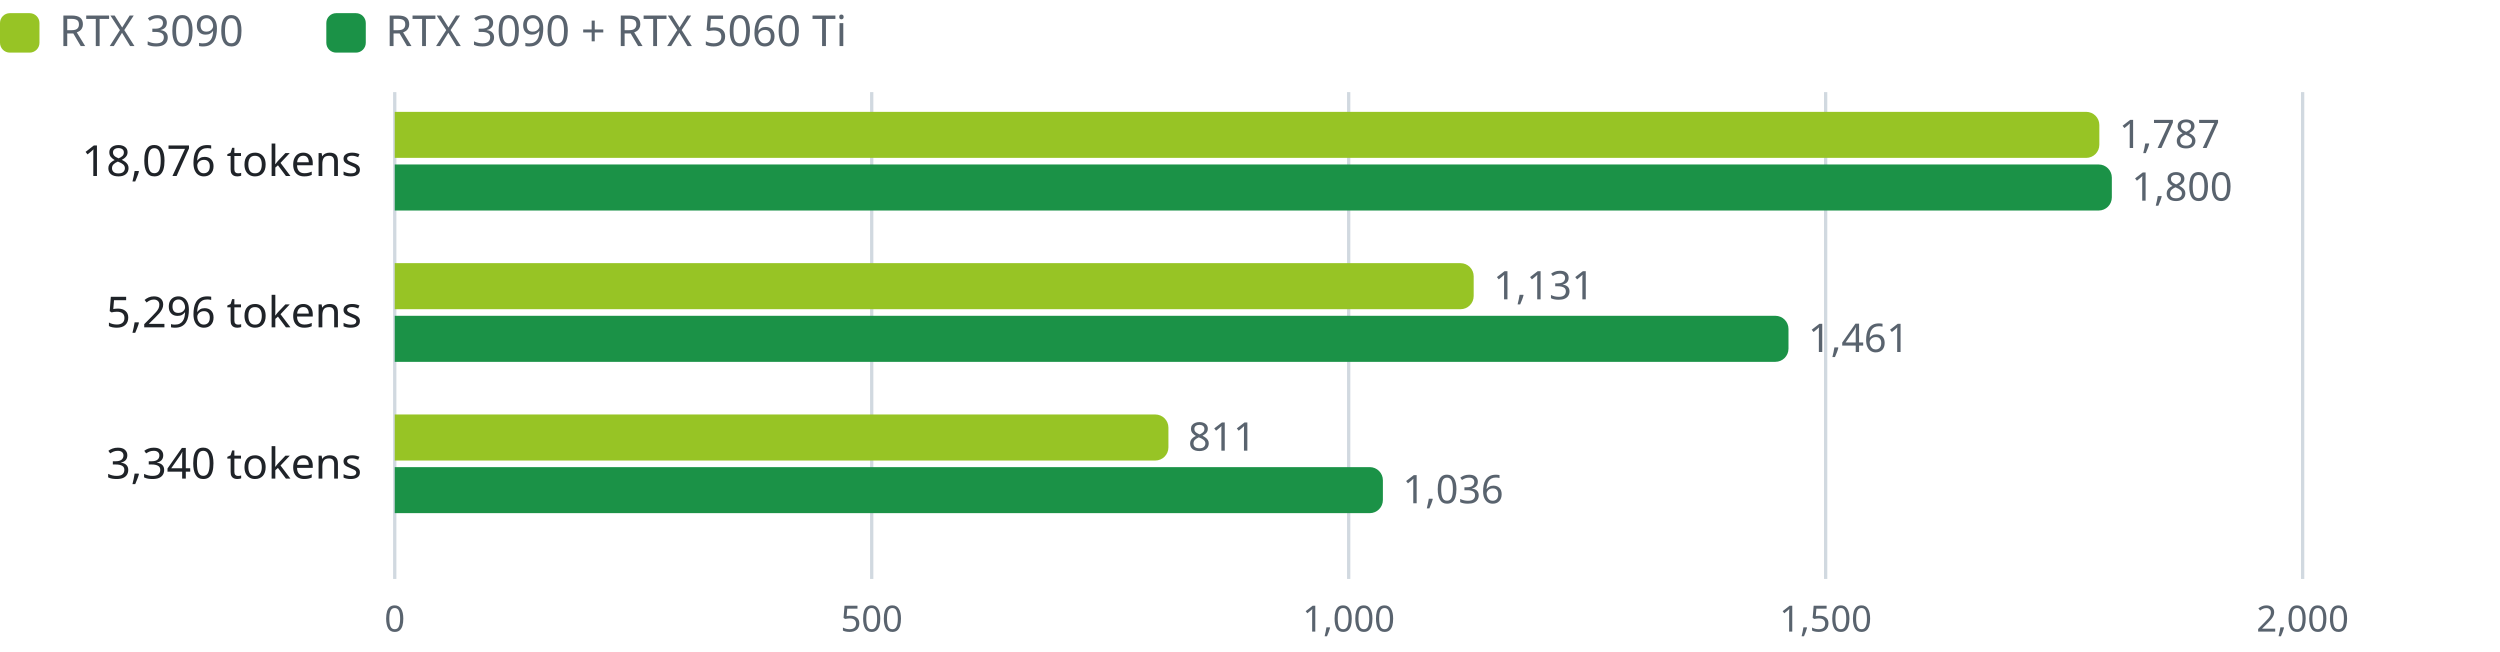
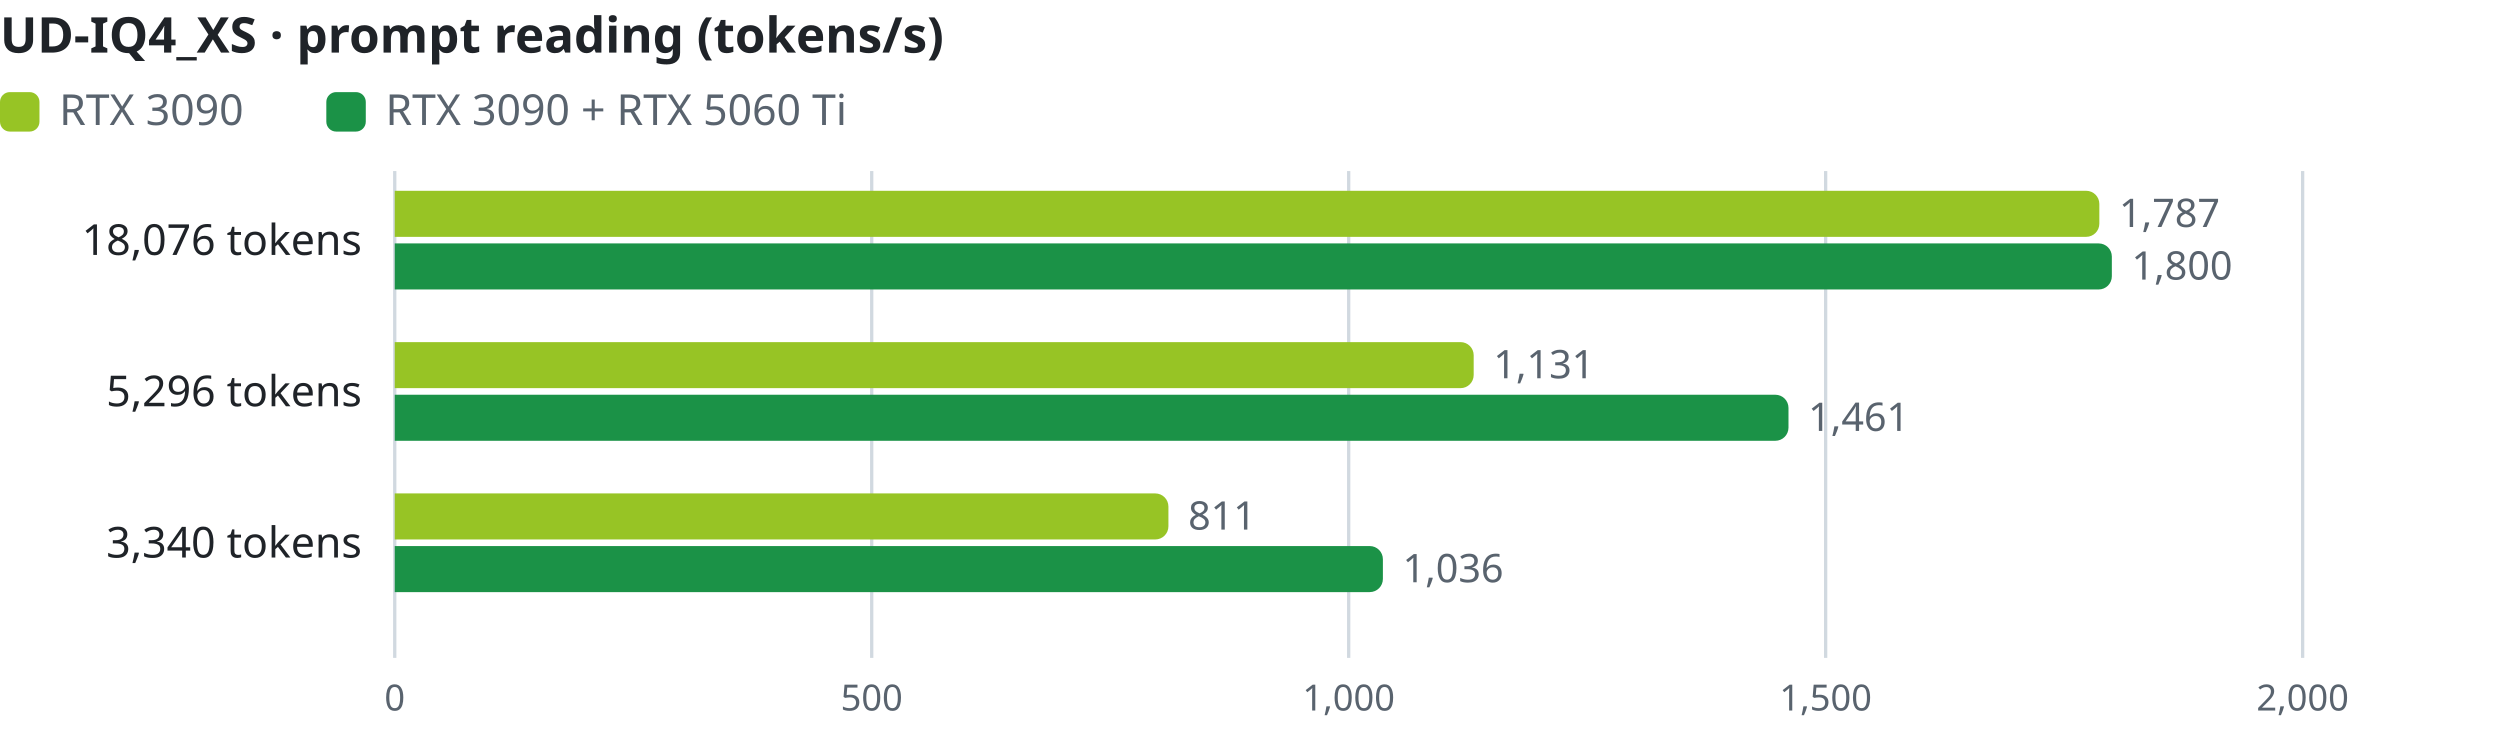
- <svg xmlns="http://www.w3.org/2000/svg" width="760" height="198" viewBox="0 0 760 198" role="img" aria-label="UD-IQ4_XS prompt reading speed" font-family="-apple-system,BlinkMacSystemFont,'Segoe UI','Noto Sans',Helvetica,Arial,sans-serif">
-   <rect x="0" y="4" width="12" height="12" rx="3" fill="#97c425" />
-   <text x="18" y="14" font-size="13" fill="#59636e">RTX 3090</text>
-   <rect x="99.2" y="4" width="12" height="12" rx="3" fill="#1b9247" />
-   <text x="117.2" y="14" font-size="13" fill="#59636e">RTX 3090 + RTX 5060 Ti</text>
-   <line x1="120.0" y1="28" x2="120.0" y2="176" stroke="#d1d9e0" stroke-width="1" />
-   <text x="120.0" y="192" font-size="11" fill="#59636e" text-anchor="middle">0</text>
-   <line x1="265.0" y1="28" x2="265.0" y2="176" stroke="#d1d9e0" stroke-width="1" />
-   <text x="265.0" y="192" font-size="11" fill="#59636e" text-anchor="middle">500</text>
-   <line x1="410.0" y1="28" x2="410.0" y2="176" stroke="#d1d9e0" stroke-width="1" />
-   <text x="410.0" y="192" font-size="11" fill="#59636e" text-anchor="middle">1,000</text>
-   <line x1="555.0" y1="28" x2="555.0" y2="176" stroke="#d1d9e0" stroke-width="1" />
-   <text x="555.0" y="192" font-size="11" fill="#59636e" text-anchor="middle">1,500</text>
-   <line x1="700.0" y1="28" x2="700.0" y2="176" stroke="#d1d9e0" stroke-width="1" />
-   <text x="700.0" y="192" font-size="11" fill="#59636e" text-anchor="middle">2,000</text>
-   <text x="110" y="53.5" font-size="13" fill="#1f2328" text-anchor="end">18,076 tokens</text>
-   <path d="M120.0,34.0 h514.2 a4,4 0 0 1 4,4 v6.0 a4,4 0 0 1 -4,4 h-514.2 z" fill="#97c425" />
-   <text x="644.2" y="45" font-size="12" fill="#59636e">1,787</text>
-   <path d="M120.0,50.0 h518.0 a4,4 0 0 1 4,4 v6.0 a4,4 0 0 1 -4,4 h-518.0 z" fill="#1b9247" />
-   <text x="648.0" y="61" font-size="12" fill="#59636e">1,800</text>
-   <text x="110" y="99.5" font-size="13" fill="#1f2328" text-anchor="end">5,296 tokens</text>
-   <path d="M120.0,80.0 h324.0 a4,4 0 0 1 4,4 v6.0 a4,4 0 0 1 -4,4 h-324.0 z" fill="#97c425" />
-   <text x="454.0" y="91" font-size="12" fill="#59636e">1,131</text>
-   <path d="M120.0,96.0 h419.7 a4,4 0 0 1 4,4 v6.0 a4,4 0 0 1 -4,4 h-419.7 z" fill="#1b9247" />
-   <text x="549.7" y="107" font-size="12" fill="#59636e">1,461</text>
-   <text x="110" y="145.5" font-size="13" fill="#1f2328" text-anchor="end">3,340 tokens</text>
-   <path d="M120.0,126.0 h231.2 a4,4 0 0 1 4,4 v6.0 a4,4 0 0 1 -4,4 h-231.2 z" fill="#97c425" />
-   <text x="361.2" y="137" font-size="12" fill="#59636e">811</text>
-   <path d="M120.0,142.0 h296.4 a4,4 0 0 1 4,4 v6.0 a4,4 0 0 1 -4,4 h-296.4 z" fill="#1b9247" />
-   <text x="426.4" y="153" font-size="12" fill="#59636e">1,036</text>
+ <svg xmlns="http://www.w3.org/2000/svg" width="760" height="222" viewBox="0 0 760 222" role="img" aria-label="UD-IQ4_XS prompt reading speed" font-family="-apple-system,BlinkMacSystemFont,'Segoe UI','Noto Sans',Helvetica,Arial,sans-serif">
+   <text x="0" y="16" font-size="15" font-weight="600" fill="#1f2328">UD-IQ4_XS · prompt reading (tokens/s)</text>
+   <rect x="0" y="28" width="12" height="12" rx="3" fill="#97c425" />
+   <text x="18" y="38" font-size="13" fill="#59636e">RTX 3090</text>
+   <rect x="99.2" y="28" width="12" height="12" rx="3" fill="#1b9247" />
+   <text x="117.2" y="38" font-size="13" fill="#59636e">RTX 3090 + RTX 5060 Ti</text>
+   <line x1="120.0" y1="52" x2="120.0" y2="200" stroke="#d1d9e0" stroke-width="1" />
+   <text x="120.0" y="216" font-size="11" fill="#59636e" text-anchor="middle">0</text>
+   <line x1="265.0" y1="52" x2="265.0" y2="200" stroke="#d1d9e0" stroke-width="1" />
+   <text x="265.0" y="216" font-size="11" fill="#59636e" text-anchor="middle">500</text>
+   <line x1="410.0" y1="52" x2="410.0" y2="200" stroke="#d1d9e0" stroke-width="1" />
+   <text x="410.0" y="216" font-size="11" fill="#59636e" text-anchor="middle">1,000</text>
+   <line x1="555.0" y1="52" x2="555.0" y2="200" stroke="#d1d9e0" stroke-width="1" />
+   <text x="555.0" y="216" font-size="11" fill="#59636e" text-anchor="middle">1,500</text>
+   <line x1="700.0" y1="52" x2="700.0" y2="200" stroke="#d1d9e0" stroke-width="1" />
+   <text x="700.0" y="216" font-size="11" fill="#59636e" text-anchor="middle">2,000</text>
+   <text x="110" y="77.5" font-size="13" fill="#1f2328" text-anchor="end">18,076 tokens</text>
+   <path d="M120.0,58.0 h514.2 a4,4 0 0 1 4,4 v6.0 a4,4 0 0 1 -4,4 h-514.2 z" fill="#97c425" />
+   <text x="644.2" y="69" font-size="12" fill="#59636e">1,787</text>
+   <path d="M120.0,74.0 h518.0 a4,4 0 0 1 4,4 v6.0 a4,4 0 0 1 -4,4 h-518.0 z" fill="#1b9247" />
+   <text x="648.0" y="85" font-size="12" fill="#59636e">1,800</text>
+   <text x="110" y="123.5" font-size="13" fill="#1f2328" text-anchor="end">5,296 tokens</text>
+   <path d="M120.0,104.0 h324.0 a4,4 0 0 1 4,4 v6.0 a4,4 0 0 1 -4,4 h-324.0 z" fill="#97c425" />
+   <text x="454.0" y="115" font-size="12" fill="#59636e">1,131</text>
+   <path d="M120.0,120.0 h419.7 a4,4 0 0 1 4,4 v6.0 a4,4 0 0 1 -4,4 h-419.7 z" fill="#1b9247" />
+   <text x="549.7" y="131" font-size="12" fill="#59636e">1,461</text>
+   <text x="110" y="169.5" font-size="13" fill="#1f2328" text-anchor="end">3,340 tokens</text>
+   <path d="M120.0,150.0 h231.2 a4,4 0 0 1 4,4 v6.0 a4,4 0 0 1 -4,4 h-231.2 z" fill="#97c425" />
+   <text x="361.2" y="161" font-size="12" fill="#59636e">811</text>
+   <path d="M120.0,166.0 h296.4 a4,4 0 0 1 4,4 v6.0 a4,4 0 0 1 -4,4 h-296.4 z" fill="#1b9247" />
+   <text x="426.4" y="177" font-size="12" fill="#59636e">1,036</text>
</svg>
